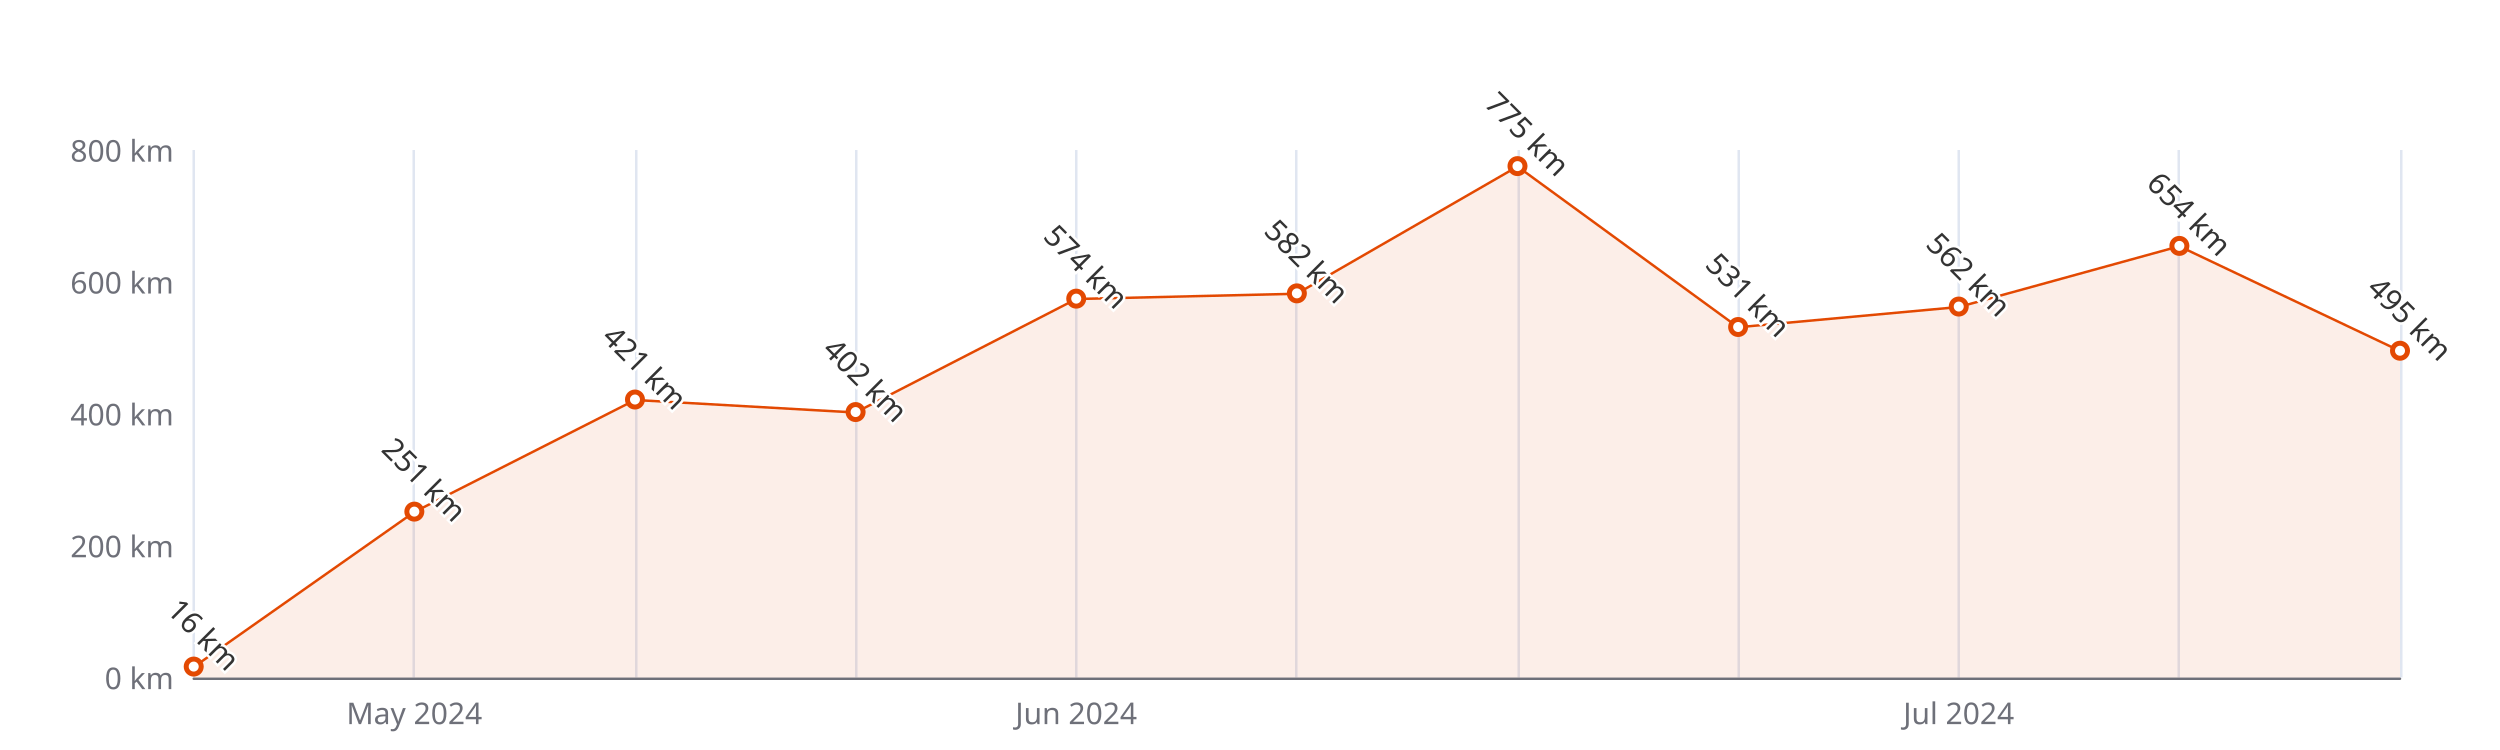
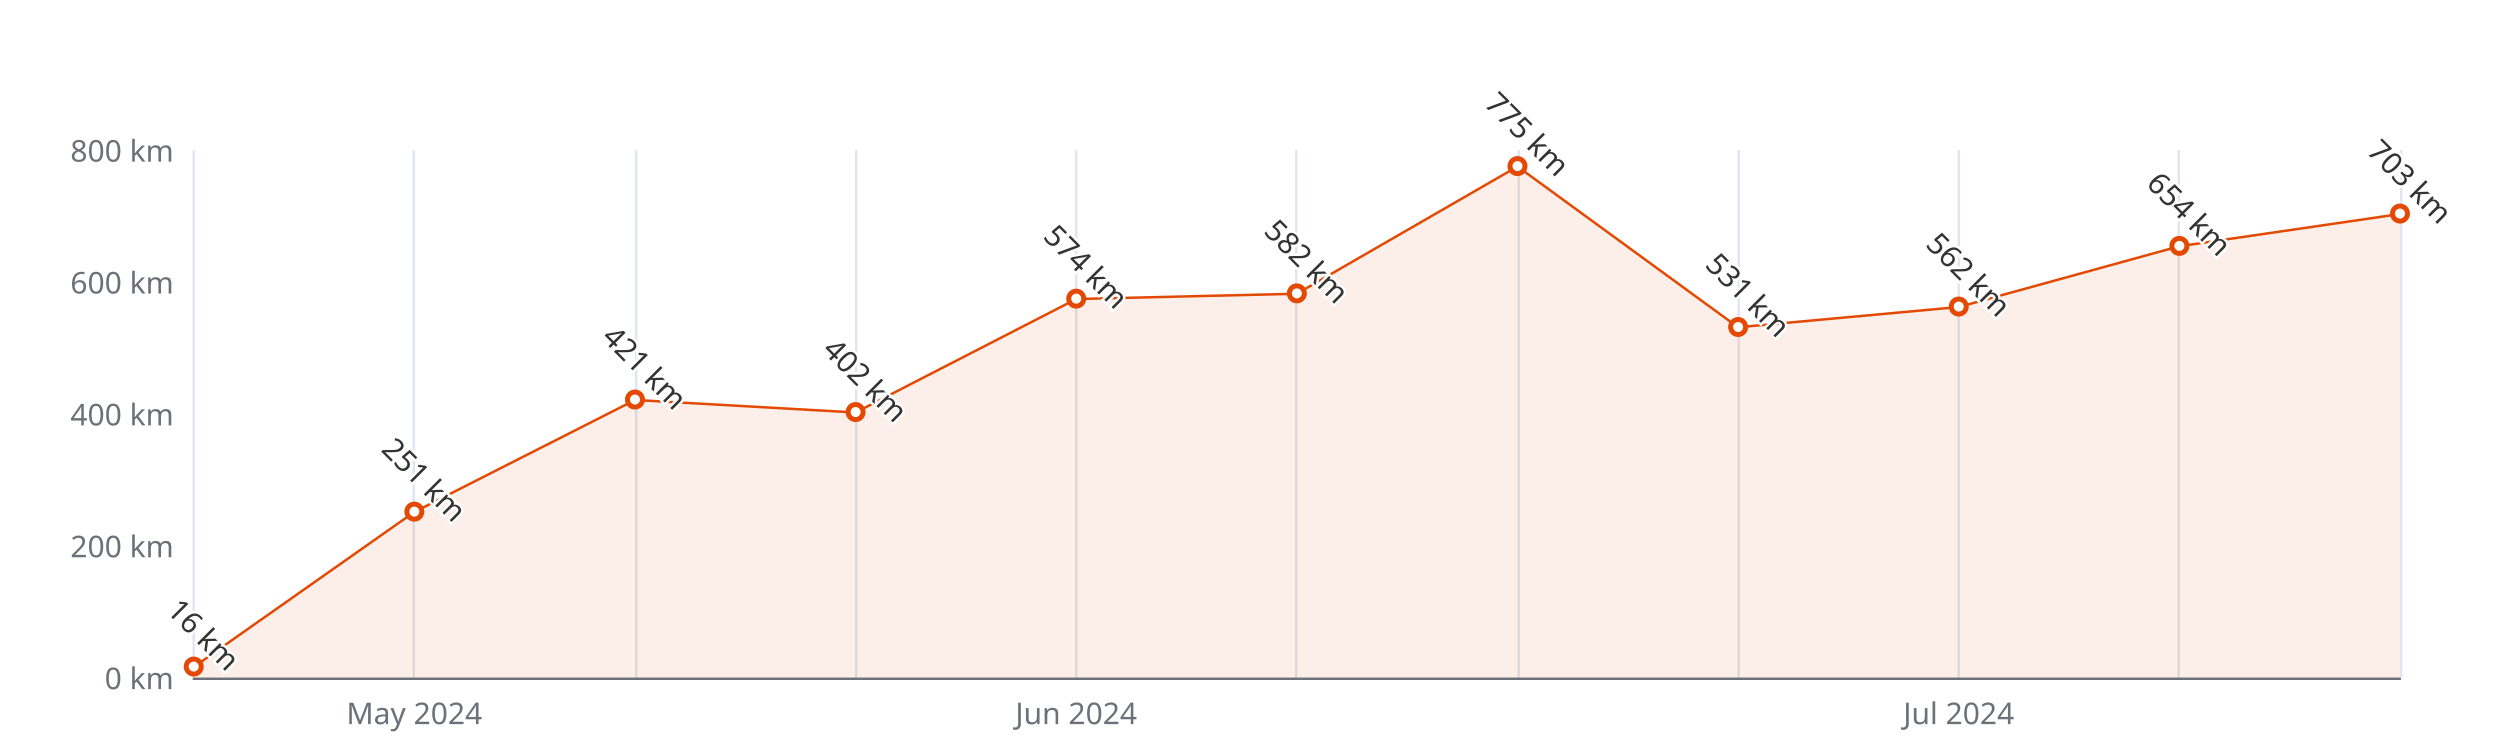
<svg xmlns="http://www.w3.org/2000/svg" width="1000" height="300" version="1.1" baseProfile="full" viewBox="0 0 1000 300">
  <rect width="1000" height="300" x="0" y="0" id="0" fill="#ffffff" />
  <path d="M77.5 60L77.5 271" fill="none" stroke="#E0E6F1" />
  <path d="M165.5 60L165.5 271" fill="none" stroke="#E0E6F1" />
  <path d="M254.5 60L254.5 271" fill="none" stroke="#E0E6F1" />
  <path d="M342.5 60L342.5 271" fill="none" stroke="#E0E6F1" />
  <path d="M430.5 60L430.5 271" fill="none" stroke="#E0E6F1" />
  <path d="M518.5 60L518.5 271" fill="none" stroke="#E0E6F1" />
  <path d="M607.5 60L607.5 271" fill="none" stroke="#E0E6F1" />
  <path d="M695.5 60L695.5 271" fill="none" stroke="#E0E6F1" />
  <path d="M783.5 60L783.5 271" fill="none" stroke="#E0E6F1" />
  <path d="M871.5 60L871.5 271" fill="none" stroke="#E0E6F1" />
  <path d="M960.5 60L960.5 271" fill="none" stroke="#E0E6F1" />
  <path d="M77.5 271.5L960 271.5" fill="none" stroke="#6E7079" stroke-linecap="round" />
  <text dominant-baseline="central" text-anchor="end" style="font-size:12px;font-family:sans-serif;" xml:space="preserve" transform="translate(69.48 271)" fill="#6E7079">0 km</text>
  <text dominant-baseline="central" text-anchor="end" style="font-size:12px;font-family:sans-serif;" xml:space="preserve" transform="translate(69.48 218.25)" fill="#6E7079">200 km</text>
  <text dominant-baseline="central" text-anchor="end" style="font-size:12px;font-family:sans-serif;" xml:space="preserve" transform="translate(69.48 165.5)" fill="#6E7079">400 km</text>
  <text dominant-baseline="central" text-anchor="end" style="font-size:12px;font-family:sans-serif;" xml:space="preserve" transform="translate(69.48 112.75)" fill="#6E7079">600 km</text>
  <text dominant-baseline="central" text-anchor="end" style="font-size:12px;font-family:sans-serif;" xml:space="preserve" transform="translate(69.48 60)" fill="#6E7079">800 km</text>
  <text dominant-baseline="central" text-anchor="middle" style="font-size:12px;font-family:sans-serif;" xml:space="preserve" y="6" transform="translate(165.732 279)" fill="#6E7079">May 2024</text>
  <text dominant-baseline="central" text-anchor="middle" style="font-size:12px;font-family:sans-serif;" xml:space="preserve" y="6" transform="translate(430.488 279)" fill="#6E7079">Jun 2024</text>
  <text dominant-baseline="central" text-anchor="middle" style="font-size:12px;font-family:sans-serif;" xml:space="preserve" y="6" transform="translate(783.496 279)" fill="#6E7079">Jul 2024</text>
  <g clip-path="url(#zr5-c0)">
-     <path d="M77.5 266.8L165.7 204.8L254 160L342.2 165L430.5 119.6L518.7 117.5L607 66.6L695.2 130.9L783.5 122.8L871.7 98.5L960 140.4L960 271L871.7 271L783.5 271L695.2 271L607 271L518.7 271L430.5 271L342.2 271L254 271L165.7 271L77.5 271Z" fill="rgb(227,73,2)" fill-opacity="0.09" />
-     <path d="M77.5 266.8L165.7 204.8L254 160L342.2 165L430.5 119.6L518.7 117.5L607 66.6L695.2 130.9L783.5 122.8L871.7 98.5L960 140.4" fill="none" stroke="#E34902" stroke-linejoin="bevel" />
+     <path d="M77.5 266.8L165.7 204.8L254 160L342.2 165L430.5 119.6L518.7 117.5L607 66.6L695.2 130.9L783.5 122.8L871.7 98.5L960 85.6L960 271L871.7 271L783.5 271L695.2 271L607 271L518.7 271L430.5 271L342.2 271L254 271L165.7 271L77.5 271Z" fill="rgb(227,73,2)" fill-opacity="0.09" />
+     <path d="M77.5 266.8L165.7 204.8L254 160L342.2 165L430.5 119.6L518.7 117.5L607 66.6L695.2 130.9L783.5 122.8L871.7 98.5L960 85.6" fill="none" stroke="#E34902" stroke-linejoin="bevel" />
  </g>
  <path d="M1 0A1 1 0 1 1 1 -0.1A1 1 0 0 1 1 0" transform="matrix(3,0,0,3,77.48,266.78)" fill="#fff" stroke="#E34902" stroke-width="0.667" />
  <path d="M1 0A1 1 0 1 1 1 -0.1A1 1 0 0 1 1 0" transform="matrix(3,0,0,3,165.732,204.7988)" fill="#fff" stroke="#E34902" stroke-width="0.667" />
  <path d="M1 0A1 1 0 1 1 1 -0.1A1 1 0 0 1 1 0" transform="matrix(3,0,0,3,253.984,159.9612)" fill="#fff" stroke="#E34902" stroke-width="0.667" />
  <path d="M1 0A1 1 0 1 1 1 -0.1A1 1 0 0 1 1 0" transform="matrix(3,0,0,3,342.236,164.9725)" fill="#fff" stroke="#E34902" stroke-width="0.667" />
  <path d="M1 0A1 1 0 1 1 1 -0.1A1 1 0 0 1 1 0" transform="matrix(3,0,0,3,430.488,119.6075)" fill="#fff" stroke="#E34902" stroke-width="0.667" />
  <path d="M1 0A1 1 0 1 1 1 -0.1A1 1 0 0 1 1 0" transform="matrix(3,0,0,3,518.74,117.4975)" fill="#fff" stroke="#E34902" stroke-width="0.667" />
  <path d="M1 0A1 1 0 1 1 1 -0.1A1 1 0 0 1 1 0" transform="matrix(3,0,0,3,606.992,66.5938)" fill="#fff" stroke="#E34902" stroke-width="0.667" />
  <path d="M1 0A1 1 0 1 1 1 -0.1A1 1 0 0 1 1 0" transform="matrix(3,0,0,3,695.244,130.9487)" fill="#fff" stroke="#E34902" stroke-width="0.667" />
  <path d="M1 0A1 1 0 1 1 1 -0.1A1 1 0 0 1 1 0" transform="matrix(3,0,0,3,783.496,122.7725)" fill="#fff" stroke="#E34902" stroke-width="0.667" />
  <path d="M1 0A1 1 0 1 1 1 -0.1A1 1 0 0 1 1 0" transform="matrix(3,0,0,3,871.748,98.5075)" fill="#fff" stroke="#E34902" stroke-width="0.667" />
-   <path d="M1 0A1 1 0 1 1 1 -0.1A1 1 0 0 1 1 0" transform="matrix(3,0,0,3,960,140.4438)" fill="#fff" stroke="#E34902" stroke-width="0.667" />
+   <path d="M1 0A1 1 0 1 1 1 -0.1A1 1 0 0 1 1 0" transform="matrix(3,0,0,3,960,85.5837)" fill="#fff" stroke="#E34902" stroke-width="0.667" />
  <text dominant-baseline="central" text-anchor="middle" style="font-size:12px;font-family:sans-serif;" xml:space="preserve" y="-6" transform="matrix(0.707,0.707,-0.707,0.707,77.48,257.78)" fill="#333" stroke="rgb(255,255,255)" stroke-width="2" paint-order="stroke" stroke-miterlimit="2">16 km</text>
  <text dominant-baseline="central" text-anchor="middle" style="font-size:12px;font-family:sans-serif;" xml:space="preserve" y="-6" transform="matrix(0.707,0.707,-0.707,0.707,165.732,195.7988)" fill="#333" stroke="rgb(255,255,255)" stroke-width="2" paint-order="stroke" stroke-miterlimit="2">251 km</text>
  <text dominant-baseline="central" text-anchor="middle" style="font-size:12px;font-family:sans-serif;" xml:space="preserve" y="-6" transform="matrix(0.707,0.707,-0.707,0.707,253.984,150.9612)" fill="#333" stroke="rgb(255,255,255)" stroke-width="2" paint-order="stroke" stroke-miterlimit="2">421 km</text>
  <text dominant-baseline="central" text-anchor="middle" style="font-size:12px;font-family:sans-serif;" xml:space="preserve" y="-6" transform="matrix(0.707,0.707,-0.707,0.707,342.236,155.9725)" fill="#333" stroke="rgb(255,255,255)" stroke-width="2" paint-order="stroke" stroke-miterlimit="2">402 km</text>
  <text dominant-baseline="central" text-anchor="middle" style="font-size:12px;font-family:sans-serif;" xml:space="preserve" y="-6" transform="matrix(0.707,0.707,-0.707,0.707,430.488,110.6075)" fill="#333" stroke="rgb(255,255,255)" stroke-width="2" paint-order="stroke" stroke-miterlimit="2">574 km</text>
  <text dominant-baseline="central" text-anchor="middle" style="font-size:12px;font-family:sans-serif;" xml:space="preserve" y="-6" transform="matrix(0.707,0.707,-0.707,0.707,518.74,108.4975)" fill="#333" stroke="rgb(255,255,255)" stroke-width="2" paint-order="stroke" stroke-miterlimit="2">582 km</text>
  <text dominant-baseline="central" text-anchor="middle" style="font-size:12px;font-family:sans-serif;" xml:space="preserve" y="-6" transform="matrix(0.707,0.707,-0.707,0.707,606.992,57.5938)" fill="#333" stroke="rgb(255,255,255)" stroke-width="2" paint-order="stroke" stroke-miterlimit="2">775 km</text>
  <text dominant-baseline="central" text-anchor="middle" style="font-size:12px;font-family:sans-serif;" xml:space="preserve" y="-6" transform="matrix(0.707,0.707,-0.707,0.707,695.244,121.9487)" fill="#333" stroke="rgb(255,255,255)" stroke-width="2" paint-order="stroke" stroke-miterlimit="2">531 km</text>
  <text dominant-baseline="central" text-anchor="middle" style="font-size:12px;font-family:sans-serif;" xml:space="preserve" y="-6" transform="matrix(0.707,0.707,-0.707,0.707,783.496,113.7725)" fill="#333" stroke="rgb(255,255,255)" stroke-width="2" paint-order="stroke" stroke-miterlimit="2">562 km</text>
  <text dominant-baseline="central" text-anchor="middle" style="font-size:12px;font-family:sans-serif;" xml:space="preserve" y="-6" transform="matrix(0.707,0.707,-0.707,0.707,871.748,89.5075)" fill="#333" stroke="rgb(255,255,255)" stroke-width="2" paint-order="stroke" stroke-miterlimit="2">654 km</text>
-   <text dominant-baseline="central" text-anchor="middle" style="font-size:12px;font-family:sans-serif;" xml:space="preserve" y="-6" transform="matrix(0.707,0.707,-0.707,0.707,960,131.4438)" fill="#333" stroke="rgb(255,255,255)" stroke-width="2" paint-order="stroke" stroke-miterlimit="2">495 km</text>
+   <text dominant-baseline="central" text-anchor="middle" style="font-size:12px;font-family:sans-serif;" xml:space="preserve" y="-6" transform="matrix(0.707,0.707,-0.707,0.707,960,76.5837)" fill="#333" stroke="rgb(255,255,255)" stroke-width="2" paint-order="stroke" stroke-miterlimit="2">703 km</text>
  <defs>
    <clipPath id="zr5-c0">
      <path d="M76 59.5l884 0l0 212l-884 0Z" fill="#000" />
    </clipPath>
  </defs>
</svg>
